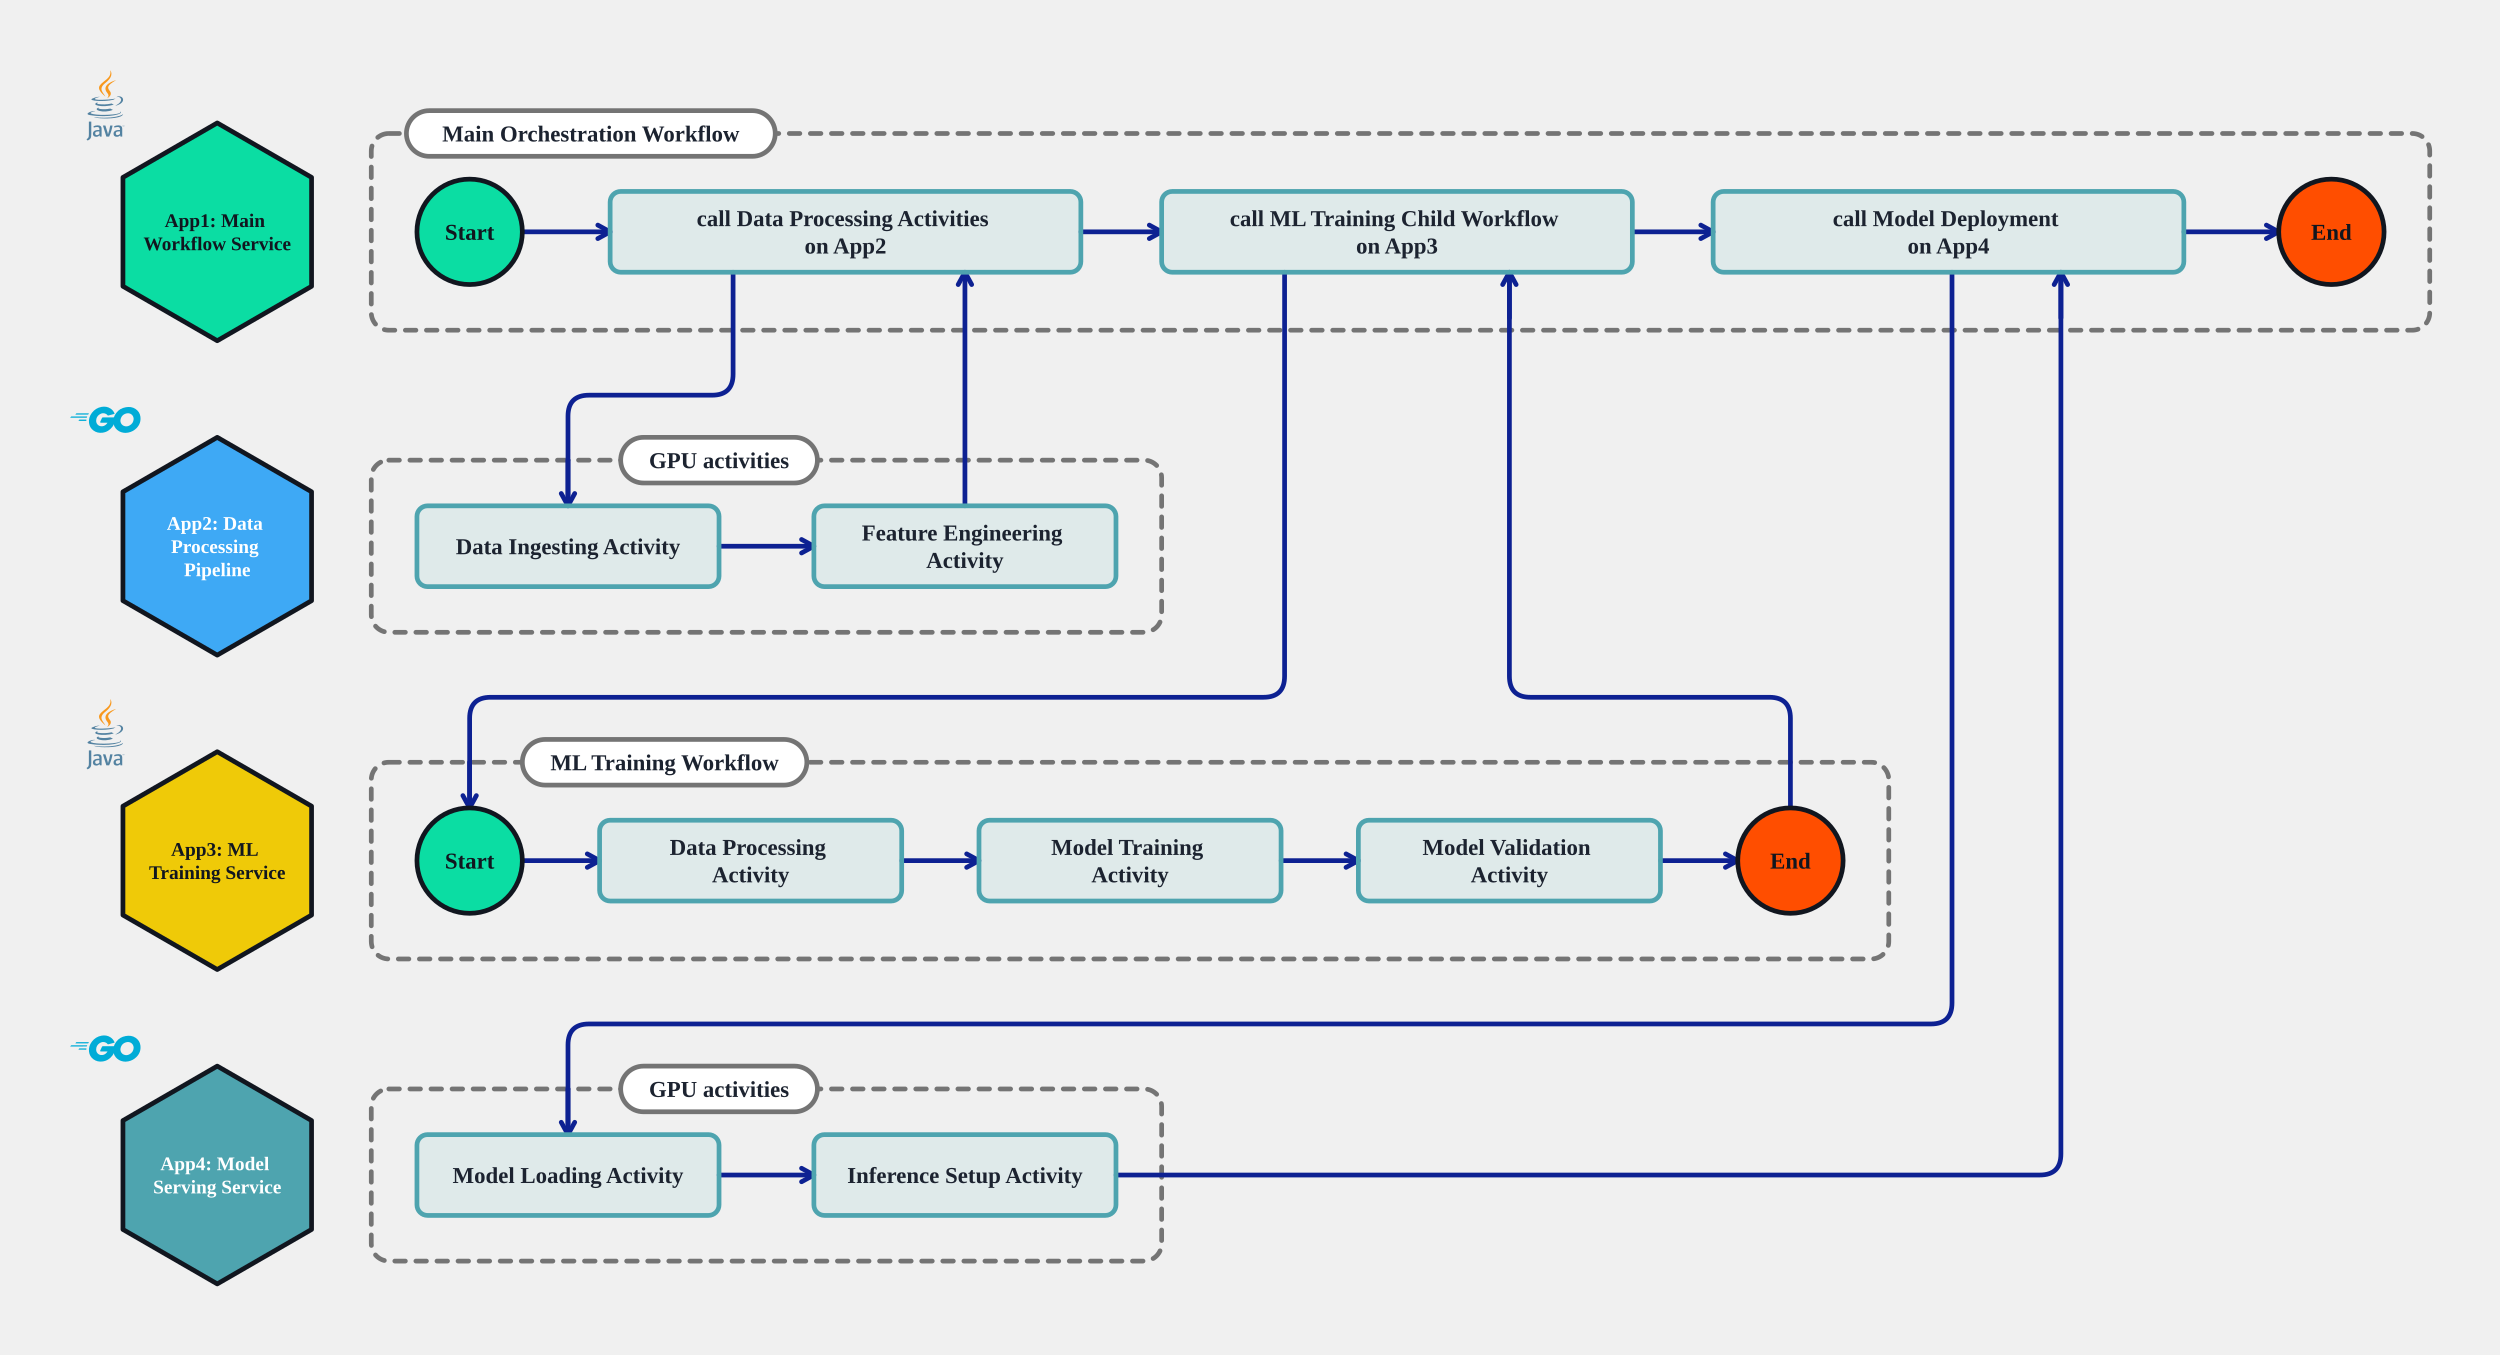
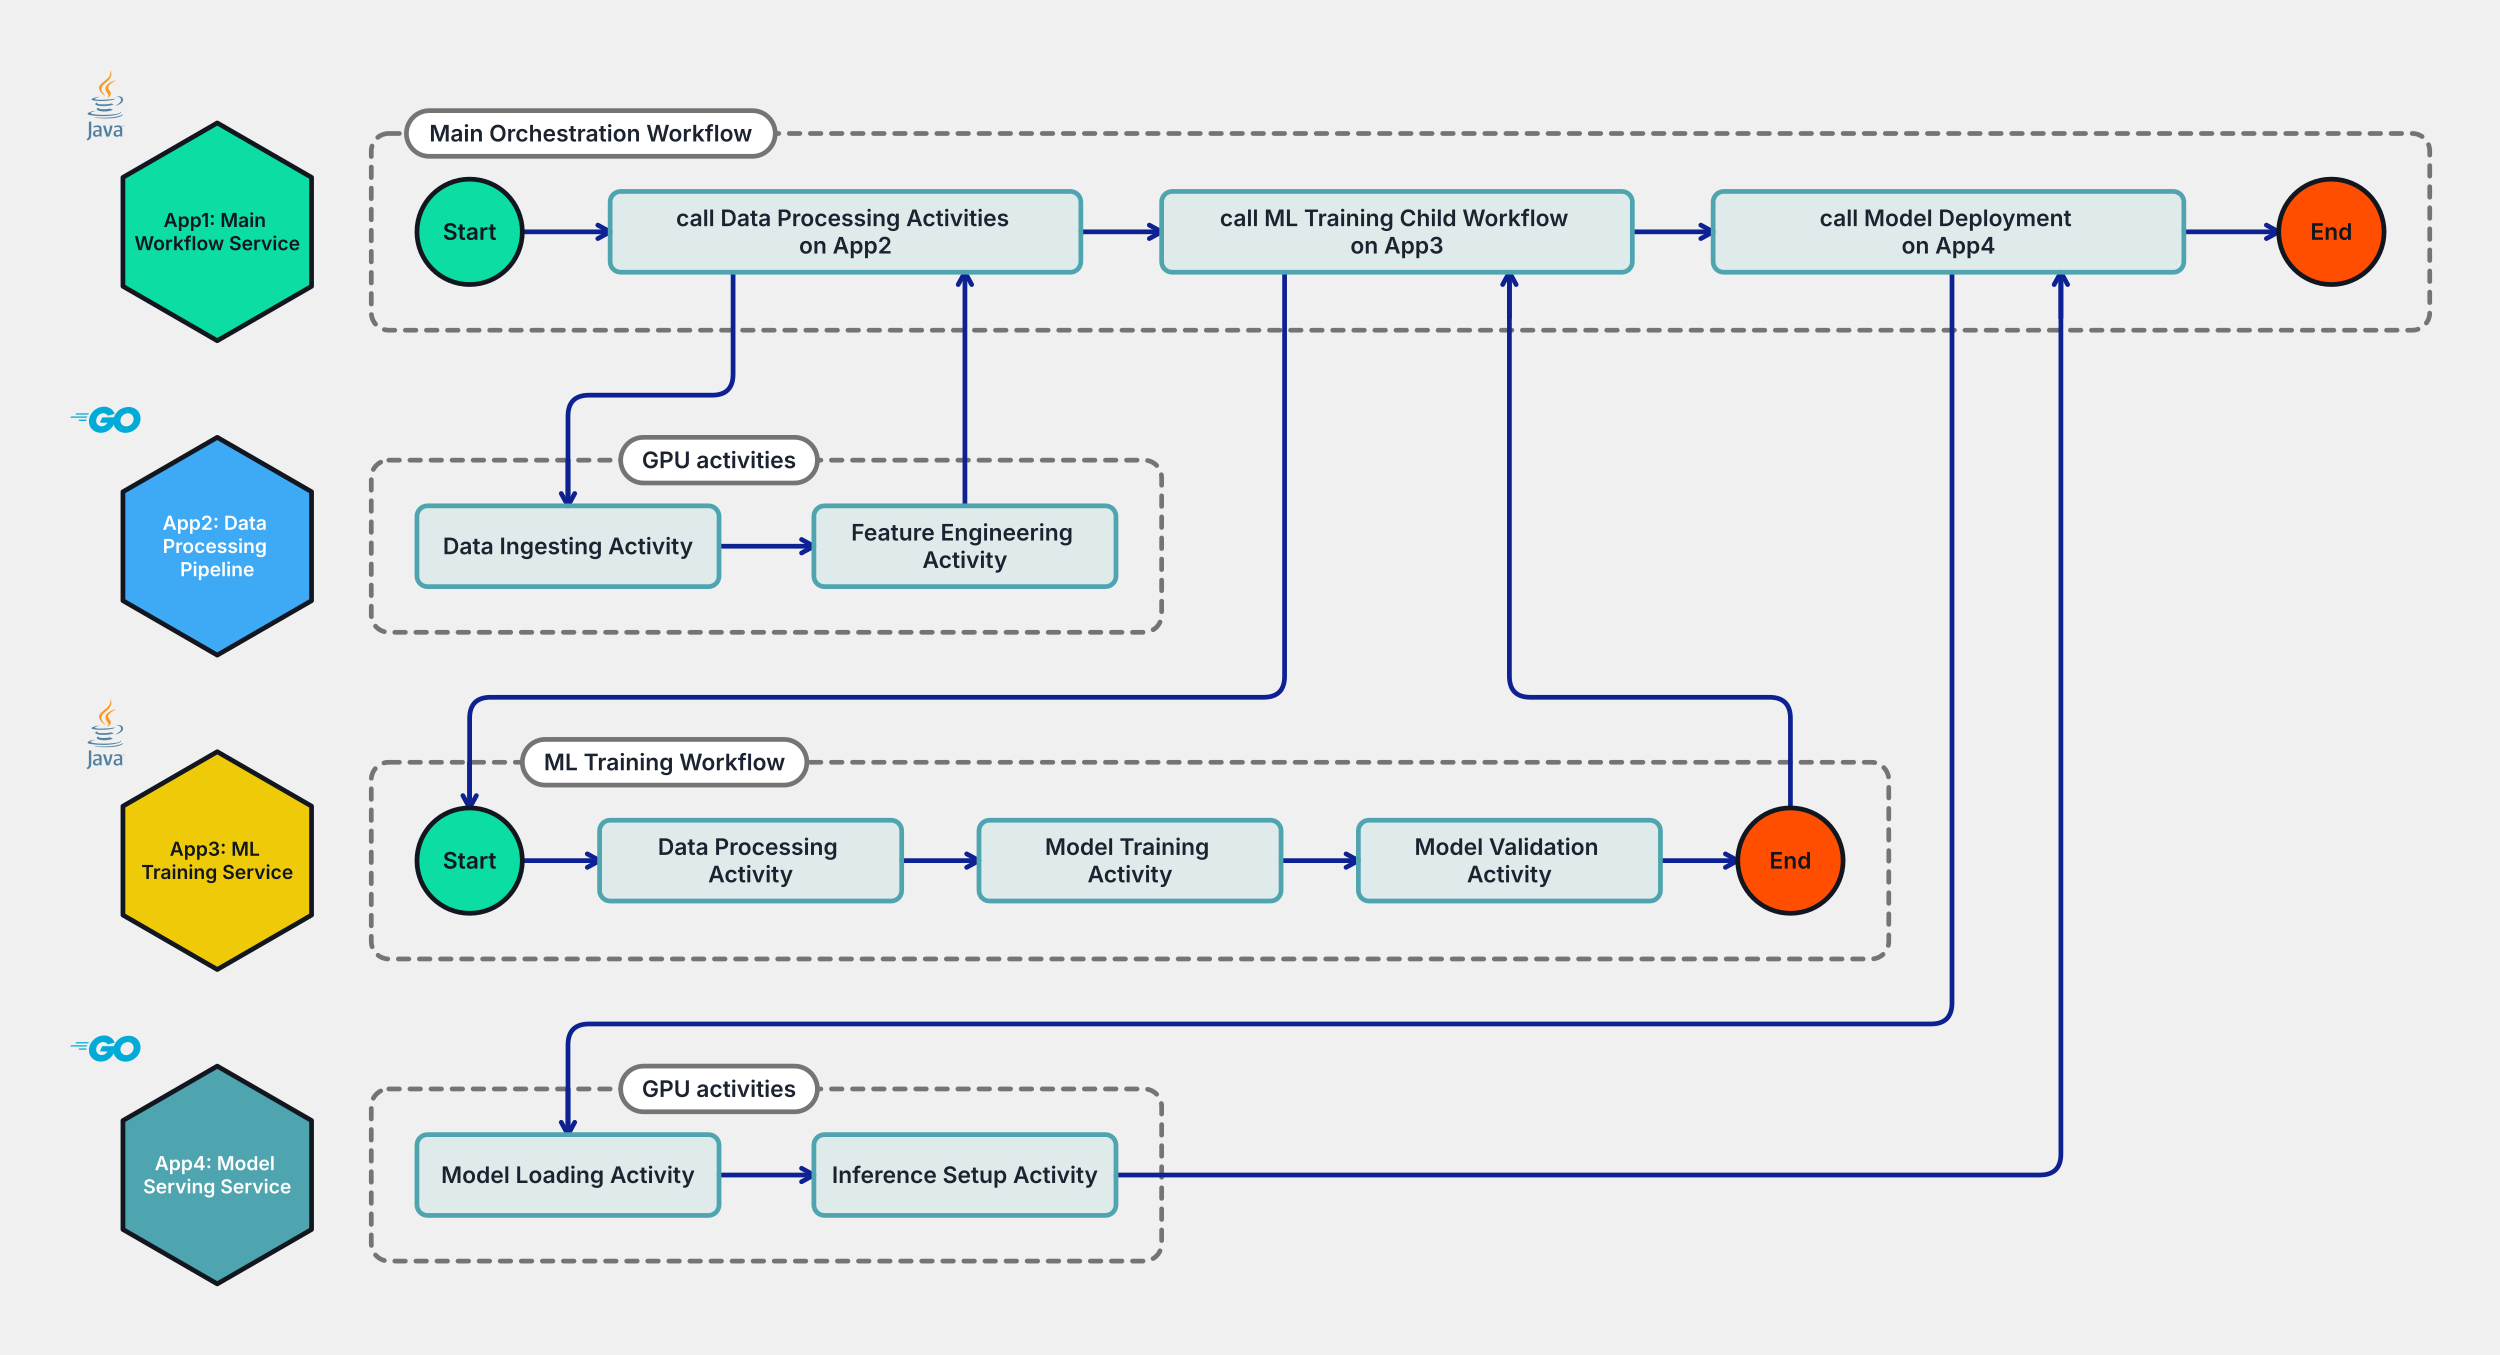
- <svg xmlns="http://www.w3.org/2000/svg" viewBox="0 0 1423.39 771" role="img" aria-labelledby="workflow-multi-app-complex-title workflow-multi-app-complex-desc">
+ <svg xmlns="http://www.w3.org/2000/svg" font-family="Inter, &quot;Segoe UI&quot;, Roboto, Helvetica, Arial, sans-serif" viewBox="0 0 1423.39 771" role="img" aria-labelledby="workflow-multi-app-complex-title workflow-multi-app-complex-desc">
  <g class="d-region">
    <rect class="d-panel" x="211.39" y="76" width="1172" height="112" rx="10" fill="none" stroke="#747474" stroke-width="2.69" stroke-linejoin="round" stroke-linecap="round" stroke-dasharray="6 6" />
    <g class="d-pill">
      <rect x="231.39" y="63" width="210" height="26" rx="13" fill="#ffffff" stroke="#747474" stroke-width="2.69" stroke-linejoin="round" stroke-linecap="round" />
      <text x="336.39" y="80.55" text-anchor="middle" font-size="13" font-weight="600" fill="#1c2330">Main Orchestration Workflow</text>
    </g>
  </g>
  <g class="d-region">
    <rect class="d-panel" x="211.39" y="262" width="450" height="98" rx="10" fill="none" stroke="#747474" stroke-width="2.69" stroke-linejoin="round" stroke-linecap="round" stroke-dasharray="6 6" />
    <g class="d-pill">
      <rect x="353.39" y="249" width="112" height="26" rx="13" fill="#ffffff" stroke="#747474" stroke-width="2.69" stroke-linejoin="round" stroke-linecap="round" />
      <text x="409.39" y="266.55" text-anchor="middle" font-size="13" font-weight="600" fill="#1c2330">GPU activities</text>
    </g>
  </g>
  <g class="d-region">
    <rect class="d-panel" x="211.39" y="434" width="864" height="112" rx="10" fill="none" stroke="#747474" stroke-width="2.69" stroke-linejoin="round" stroke-linecap="round" stroke-dasharray="6 6" />
    <g class="d-pill">
      <rect x="297.39" y="421" width="162" height="26" rx="13" fill="#ffffff" stroke="#747474" stroke-width="2.69" stroke-linejoin="round" stroke-linecap="round" />
      <text x="378.39" y="438.55" text-anchor="middle" font-size="13" font-weight="600" fill="#1c2330">ML Training Workflow</text>
    </g>
  </g>
  <g class="d-region">
    <rect class="d-panel" x="211.39" y="620" width="450" height="98" rx="10" fill="none" stroke="#747474" stroke-width="2.69" stroke-linejoin="round" stroke-linecap="round" stroke-dasharray="6 6" />
    <g class="d-pill">
      <rect x="353.39" y="607" width="112" height="26" rx="13" fill="#ffffff" stroke="#747474" stroke-width="2.69" stroke-linejoin="round" stroke-linecap="round" />
      <text x="409.39" y="624.55" text-anchor="middle" font-size="13" font-weight="600" fill="#1c2330">GPU activities</text>
    </g>
  </g>
  <g>
    <g class="d-arrow">
      <line x1="297.39" y1="132" x2="347.39" y2="132" stroke="#0D2192" stroke-width="2.69" stroke-linecap="round" stroke-linejoin="round" fill="none" />
      <polyline points="340.37,135.84 347.39,132 340.37,128.16" stroke="#0D2192" stroke-width="2.69" stroke-linecap="round" stroke-linejoin="round" fill="none" />
    </g>
    <g class="d-arrow">
      <line x1="615.39" y1="132" x2="661.39" y2="132" stroke="#0D2192" stroke-width="2.69" stroke-linecap="round" stroke-linejoin="round" fill="none" />
      <polyline points="654.37,135.84 661.39,132 654.37,128.16" stroke="#0D2192" stroke-width="2.69" stroke-linecap="round" stroke-linejoin="round" fill="none" />
    </g>
    <g class="d-arrow">
      <line x1="929.39" y1="132" x2="975.39" y2="132" stroke="#0D2192" stroke-width="2.69" stroke-linecap="round" stroke-linejoin="round" fill="none" />
      <polyline points="968.37,135.84 975.39,132 968.37,128.16" stroke="#0D2192" stroke-width="2.69" stroke-linecap="round" stroke-linejoin="round" fill="none" />
    </g>
    <g class="d-arrow">
      <line x1="1243.39" y1="132" x2="1297.39" y2="132" stroke="#0D2192" stroke-width="2.69" stroke-linecap="round" stroke-linejoin="round" fill="none" />
      <polyline points="1290.37,135.84 1297.39,132 1290.37,128.16" stroke="#0D2192" stroke-width="2.69" stroke-linecap="round" stroke-linejoin="round" fill="none" />
    </g>
  </g>
  <g>
    <g class="d-elbow-arrow">
      <path class="d-run" d="M417.39,155 L417.39,213 Q417.39,225 405.39,225 L335.39,225 Q323.39,225 323.39,237 L323.39,288" fill="none" stroke="#0D2192" stroke-width="2.69" stroke-linecap="round" />
      <g class="d-arrow">
        <line x1="323.39" y1="262" x2="323.39" y2="288" stroke="#0D2192" stroke-width="2.69" stroke-linecap="round" stroke-linejoin="round" fill="none" />
        <polyline points="319.55,280.98 323.39,288 327.22,280.98" stroke="#0D2192" stroke-width="2.69" stroke-linecap="round" stroke-linejoin="round" fill="none" />
      </g>
    </g>
    <g class="d-arrow">
      <line x1="549.39" y1="288" x2="549.39" y2="155" stroke="#0D2192" stroke-width="2.69" stroke-linecap="round" stroke-linejoin="round" fill="none" />
      <polyline points="553.22,162.02 549.39,155 545.55,162.02" stroke="#0D2192" stroke-width="2.69" stroke-linecap="round" stroke-linejoin="round" fill="none" />
    </g>
    <g class="d-arrow">
      <line x1="409.39" y1="311" x2="463.39" y2="311" stroke="#0D2192" stroke-width="2.69" stroke-linecap="round" stroke-linejoin="round" fill="none" />
      <polyline points="456.37,314.84 463.39,311 456.37,307.16" stroke="#0D2192" stroke-width="2.69" stroke-linecap="round" stroke-linejoin="round" fill="none" />
    </g>
  </g>
  <g>
    <g class="d-elbow-arrow">
      <path class="d-run" d="M731.39,155 L731.39,385 Q731.39,397 719.39,397 L279.39,397 Q267.39,397 267.39,409 L267.39,460" fill="none" stroke="#0D2192" stroke-width="2.69" stroke-linecap="round" />
      <g class="d-arrow">
        <line x1="267.39" y1="434" x2="267.39" y2="460" stroke="#0D2192" stroke-width="2.69" stroke-linecap="round" stroke-linejoin="round" fill="none" />
        <polyline points="263.55,452.98 267.39,460 271.22,452.98" stroke="#0D2192" stroke-width="2.69" stroke-linecap="round" stroke-linejoin="round" fill="none" />
      </g>
    </g>
    <g class="d-elbow-arrow">
      <path class="d-run" d="M1019.39,460 L1019.39,409 Q1019.39,397 1007.39,397 L871.39,397 Q859.39,397 859.39,385 L859.39,155" fill="none" stroke="#0D2192" stroke-width="2.69" stroke-linecap="round" />
      <g class="d-arrow">
        <line x1="859.39" y1="181" x2="859.39" y2="155" stroke="#0D2192" stroke-width="2.69" stroke-linecap="round" stroke-linejoin="round" fill="none" />
        <polyline points="863.22,162.02 859.39,155 855.55,162.02" stroke="#0D2192" stroke-width="2.69" stroke-linecap="round" stroke-linejoin="round" fill="none" />
      </g>
    </g>
    <g class="d-arrow">
      <line x1="297.39" y1="490" x2="341.39" y2="490" stroke="#0D2192" stroke-width="2.69" stroke-linecap="round" stroke-linejoin="round" fill="none" />
      <polyline points="334.37,493.84 341.39,490 334.37,486.16" stroke="#0D2192" stroke-width="2.69" stroke-linecap="round" stroke-linejoin="round" fill="none" />
    </g>
    <g class="d-arrow">
      <line x1="513.39" y1="490" x2="557.39" y2="490" stroke="#0D2192" stroke-width="2.69" stroke-linecap="round" stroke-linejoin="round" fill="none" />
      <polyline points="550.37,493.84 557.39,490 550.37,486.16" stroke="#0D2192" stroke-width="2.69" stroke-linecap="round" stroke-linejoin="round" fill="none" />
    </g>
    <g class="d-arrow">
      <line x1="729.39" y1="490" x2="773.39" y2="490" stroke="#0D2192" stroke-width="2.69" stroke-linecap="round" stroke-linejoin="round" fill="none" />
      <polyline points="766.37,493.84 773.39,490 766.37,486.16" stroke="#0D2192" stroke-width="2.69" stroke-linecap="round" stroke-linejoin="round" fill="none" />
    </g>
    <g class="d-arrow">
      <line x1="945.39" y1="490" x2="989.39" y2="490" stroke="#0D2192" stroke-width="2.69" stroke-linecap="round" stroke-linejoin="round" fill="none" />
      <polyline points="982.37,493.84 989.39,490 982.37,486.16" stroke="#0D2192" stroke-width="2.69" stroke-linecap="round" stroke-linejoin="round" fill="none" />
    </g>
  </g>
  <g>
    <g class="d-elbow-arrow">
      <path class="d-run" d="M1111.39,155 L1111.39,571 Q1111.39,583 1099.39,583 L335.39,583 Q323.39,583 323.39,595 L323.39,646" fill="none" stroke="#0D2192" stroke-width="2.69" stroke-linecap="round" />
      <g class="d-arrow">
        <line x1="323.39" y1="620" x2="323.39" y2="646" stroke="#0D2192" stroke-width="2.69" stroke-linecap="round" stroke-linejoin="round" fill="none" />
        <polyline points="319.55,638.98 323.39,646 327.22,638.98" stroke="#0D2192" stroke-width="2.69" stroke-linecap="round" stroke-linejoin="round" fill="none" />
      </g>
    </g>
    <g class="d-elbow-arrow">
      <path class="d-run" d="M635.39,669 L1161.39,669 Q1173.39,669 1173.39,657 L1173.39,155" fill="none" stroke="#0D2192" stroke-width="2.69" stroke-linecap="round" />
      <g class="d-arrow">
        <line x1="1173.39" y1="181" x2="1173.39" y2="155" stroke="#0D2192" stroke-width="2.69" stroke-linecap="round" stroke-linejoin="round" fill="none" />
        <polyline points="1177.22,162.02 1173.39,155 1169.55,162.02" stroke="#0D2192" stroke-width="2.69" stroke-linecap="round" stroke-linejoin="round" fill="none" />
      </g>
    </g>
    <g class="d-arrow">
      <line x1="409.39" y1="669" x2="463.39" y2="669" stroke="#0D2192" stroke-width="2.69" stroke-linecap="round" stroke-linejoin="round" fill="none" />
      <polyline points="456.37,672.84 463.39,669 456.37,665.16" stroke="#0D2192" stroke-width="2.69" stroke-linecap="round" stroke-linejoin="round" fill="none" />
    </g>
  </g>
  <g>
    <g class="d-box">
      <rect x="347.39" y="109" width="268" height="46" rx="6" fill="#D3E6E6" fill-opacity="0.6" stroke="#4EA4AF" stroke-width="2.69" stroke-linejoin="round" stroke-linecap="round" />
      <text x="481.39" y="128.75" text-anchor="middle" font-size="13" font-weight="600" fill="#1c2330">
        <tspan x="481.39">call Data Processing Activities</tspan>
        <tspan x="481.39" dy="15.6">on App2</tspan>
      </text>
    </g>
    <g class="d-box">
      <rect x="661.39" y="109" width="268" height="46" rx="6" fill="#D3E6E6" fill-opacity="0.6" stroke="#4EA4AF" stroke-width="2.69" stroke-linejoin="round" stroke-linecap="round" />
      <text x="795.39" y="128.75" text-anchor="middle" font-size="13" font-weight="600" fill="#1c2330">
        <tspan x="795.39">call ML Training Child Workflow</tspan>
        <tspan x="795.39" dy="15.6">on App3</tspan>
      </text>
    </g>
    <g class="d-box">
      <rect x="975.39" y="109" width="268" height="46" rx="6" fill="#D3E6E6" fill-opacity="0.6" stroke="#4EA4AF" stroke-width="2.69" stroke-linejoin="round" stroke-linecap="round" />
      <text x="1109.39" y="128.75" text-anchor="middle" font-size="13" font-weight="600" fill="#1c2330">
        <tspan x="1109.39">call Model Deployment</tspan>
        <tspan x="1109.39" dy="15.6">on App4</tspan>
      </text>
    </g>
  </g>
  <g class="d-box">
    <rect x="237.39" y="288" width="172" height="46" rx="6" fill="#D3E6E6" fill-opacity="0.6" stroke="#4EA4AF" stroke-width="2.69" stroke-linejoin="round" stroke-linecap="round" />
    <text x="323.39" y="315.55" text-anchor="middle" font-size="13" font-weight="600" fill="#1c2330">Data Ingesting Activity</text>
  </g>
  <g class="d-box">
    <rect x="463.39" y="288" width="172" height="46" rx="6" fill="#D3E6E6" fill-opacity="0.6" stroke="#4EA4AF" stroke-width="2.69" stroke-linejoin="round" stroke-linecap="round" />
    <text x="549.39" y="307.75" text-anchor="middle" font-size="13" font-weight="600" fill="#1c2330">
      <tspan x="549.39">Feature Engineering</tspan>
      <tspan x="549.39" dy="15.6">Activity</tspan>
    </text>
  </g>
  <g class="d-box">
    <rect x="341.39" y="467" width="172" height="46" rx="6" fill="#D3E6E6" fill-opacity="0.6" stroke="#4EA4AF" stroke-width="2.69" stroke-linejoin="round" stroke-linecap="round" />
    <text x="427.39" y="486.75" text-anchor="middle" font-size="13" font-weight="600" fill="#1c2330">
      <tspan x="427.39">Data Processing</tspan>
      <tspan x="427.39" dy="15.6">Activity</tspan>
    </text>
  </g>
  <g class="d-box">
    <rect x="557.39" y="467" width="172" height="46" rx="6" fill="#D3E6E6" fill-opacity="0.6" stroke="#4EA4AF" stroke-width="2.69" stroke-linejoin="round" stroke-linecap="round" />
    <text x="643.39" y="486.75" text-anchor="middle" font-size="13" font-weight="600" fill="#1c2330">
      <tspan x="643.39">Model Training</tspan>
      <tspan x="643.39" dy="15.6">Activity</tspan>
    </text>
  </g>
  <g class="d-box">
    <rect x="773.39" y="467" width="172" height="46" rx="6" fill="#D3E6E6" fill-opacity="0.6" stroke="#4EA4AF" stroke-width="2.69" stroke-linejoin="round" stroke-linecap="round" />
    <text x="859.39" y="486.75" text-anchor="middle" font-size="13" font-weight="600" fill="#1c2330">
      <tspan x="859.39">Model Validation</tspan>
      <tspan x="859.39" dy="15.6">Activity</tspan>
    </text>
  </g>
  <g class="d-box">
    <rect x="237.39" y="646" width="172" height="46" rx="6" fill="#D3E6E6" fill-opacity="0.6" stroke="#4EA4AF" stroke-width="2.69" stroke-linejoin="round" stroke-linecap="round" />
    <text x="323.39" y="673.55" text-anchor="middle" font-size="13" font-weight="600" fill="#1c2330">Model Loading Activity</text>
  </g>
  <g class="d-box">
    <rect x="463.39" y="646" width="172" height="46" rx="6" fill="#D3E6E6" fill-opacity="0.6" stroke="#4EA4AF" stroke-width="2.69" stroke-linejoin="round" stroke-linecap="round" />
    <text x="549.39" y="673.55" text-anchor="middle" font-size="13" font-weight="600" fill="#1c2330">Inference Setup Activity</text>
  </g>
  <g>
    <g class="d-node">
      <circle cx="267.39" cy="132" r="30" fill="#0bdda3" stroke="#11161f" stroke-width="2.69" stroke-linejoin="round" stroke-linecap="round" />
      <g class="d-on-fill">
        <text x="267.39" y="136.55" text-anchor="middle" font-size="13" font-weight="600" fill="#11161f">Start</text>
      </g>
    </g>
    <g class="d-node">
      <circle cx="1327.39" cy="132" r="30" fill="#ff4e00" stroke="#11161f" stroke-width="2.69" stroke-linejoin="round" stroke-linecap="round" />
      <g class="d-on-fill">
        <text x="1327.39" y="136.55" text-anchor="middle" font-size="13" font-weight="600" fill="#11161f">End</text>
      </g>
    </g>
    <g class="d-node">
      <circle cx="267.39" cy="490" r="30" fill="#0bdda3" stroke="#11161f" stroke-width="2.69" stroke-linejoin="round" stroke-linecap="round" />
      <g class="d-on-fill">
        <text x="267.39" y="494.55" text-anchor="middle" font-size="13" font-weight="600" fill="#11161f">Start</text>
      </g>
    </g>
    <g class="d-node">
      <circle cx="1019.39" cy="490" r="30" fill="#ff4e00" stroke="#11161f" stroke-width="2.69" stroke-linejoin="round" stroke-linecap="round" />
      <g class="d-on-fill">
        <text x="1019.39" y="494.55" text-anchor="middle" font-size="13" font-weight="600" fill="#11161f">End</text>
      </g>
    </g>
  </g>
  <g>
    <g>
      <g class="d-icon-group">
        <g class="d-icon" data-mark="java" transform="translate(48.764 39.6747) scale(0.074)">
          <path style="fill:#5382A1;" d="M285.104,430.945h-2.038v-1.14h5.486v1.14h-2.024v5.688h-1.424V430.945z M296.046,431.242h-0.032   l-2.019,5.392h-0.924l-2.006-5.392h-0.025v5.392h-1.342v-6.828h1.975l1.86,4.835l1.854-4.835h1.968v6.828h-1.31V431.242z" />
          <path style="fill:#5382A1;" d="M102.681,291.324c0,0-14.178,8.245,10.09,11.035c29.4,3.354,44.426,2.873,76.825-3.259   c0,0,8.518,5.341,20.414,9.967C137.38,340.195,45.634,307.264,102.681,291.324" />
          <path style="fill:#5382A1;" d="M93.806,250.704c0,0-15.902,11.771,8.384,14.283c31.406,3.24,56.208,3.505,99.125-4.759   c0,0,5.936,6.018,15.27,9.309C128.771,295.215,30.962,271.562,93.806,250.704" />
          <path style="fill:#F8981D;" d="M168.625,181.799c17.896,20.604-4.702,39.145-4.702,39.145s45.441-23.458,24.572-52.833   c-19.491-27.394-34.438-41.005,46.479-87.934C234.974,80.177,107.961,111.899,168.625,181.799" />
          <path style="fill:#5382A1;" d="M264.684,321.369c0,0,10.492,8.645-11.555,15.333c-41.923,12.7-174.488,16.535-211.314,0.506   c-13.238-5.759,11.587-13.751,19.396-15.428c8.144-1.766,12.798-1.437,12.798-1.437c-14.722-10.371-95.157,20.364-40.857,29.166   C181.236,373.524,303.095,338.695,264.684,321.369" />
          <path style="fill:#5382A1;" d="M109.499,208.617c0,0-67.431,16.016-23.879,21.832c18.389,2.462,55.047,1.905,89.193-0.956   c27.906-2.354,55.927-7.359,55.927-7.359s-9.84,4.214-16.959,9.075c-68.475,18.009-200.756,9.631-162.674-8.79   C83.313,206.851,109.499,208.617,109.499,208.617" />
          <path style="fill:#5382A1;" d="M230.462,276.231c69.608-36.171,37.424-70.931,14.96-66.248c-5.506,1.146-7.961,2.139-7.961,2.139   s2.044-3.202,5.948-4.588c44.441-15.624,78.619,46.081-14.346,70.52C229.063,278.055,230.14,277.092,230.462,276.231" />
          <path style="fill:#F8981D;" d="M188.495,4.399c0,0,38.55,38.563-36.563,97.862c-60.233,47.568-13.735,74.69-0.025,105.678   c-35.159-31.722-60.961-59.647-43.651-85.637C133.663,84.151,204.049,65.654,188.495,4.399" />
          <path style="fill:#5382A1;" d="M116.339,374.246c66.815,4.277,169.417-2.373,171.847-33.988c0,0-4.671,11.985-55.219,21.503   c-57.028,10.732-127.364,9.479-169.081,2.601C63.887,364.361,72.426,371.43,116.339,374.246" />
          <path style="fill:#5382A1;" d="M105.389,495.048c-6.303,5.467-12.96,8.536-18.934,8.536c-8.527,0-13.134-5.113-13.134-13.314   c0-8.871,4.936-15.357,24.739-15.357h7.328V495.048 M122.781,514.671v-60.742c0-15.517-8.85-25.756-30.188-25.756   c-12.457,0-23.369,3.076-32.238,6.999l2.56,10.752c6.983-2.563,16.022-4.949,24.894-4.949c12.292,0,17.58,4.949,17.58,15.181v7.677   h-6.135c-29.865,0-43.337,11.593-43.337,28.994c0,15.017,8.878,23.553,25.594,23.553c10.745,0,18.766-4.436,26.264-10.928   l1.361,9.22H122.781z" />
          <path style="fill:#5382A1;" d="M180.825,514.671h-21.692l-26.106-84.96h18.943l16.199,52.2l3.601,15.699   c8.195-22.698,13.991-45.726,16.89-67.899h18.427C202.15,457.688,193.266,488.396,180.825,514.671" />
          <path style="fill:#5382A1;" d="M264.038,495.048c-6.315,5.467-12.984,8.536-18.958,8.536c-8.512,0-13.131-5.113-13.131-13.314   c0-8.871,4.948-15.357,24.749-15.357h7.34V495.048 M281.428,514.671v-60.742c0-15.517-8.872-25.756-30.185-25.756   c-12.466,0-23.382,3.076-32.247,6.999l2.556,10.752c6.986-2.563,16.042-4.949,24.907-4.949c12.283,0,17.579,4.949,17.579,15.181   v7.677h-6.145c-29.874,0-43.34,11.593-43.34,28.994c0,15.017,8.871,23.553,25.584,23.553c10.751,0,18.769-4.436,26.28-10.928   l1.366,9.22H281.428z" />
          <path style="fill:#5382A1;" d="M36.847,529.099c-4.958,7.239-12.966,12.966-21.733,16.206l-8.587-10.105   c6.673-3.424,12.396-8.954,15.055-14.105c2.3-4.581,3.252-10.485,3.252-24.604v-96.995h18.478v95.666   C43.311,514.038,41.802,521.663,36.847,529.099" />
        </g>
      </g>
      <g class="d-hex d-hex-solid">
        <polygon points="123.69,70 177.39,101 177.39,163 123.69,194 70,163 70,101" fill="#0bdda3" stroke="#11161f" stroke-width="2.69" stroke-linejoin="round" stroke-linecap="round" />
        <text x="123.69" y="129.25" text-anchor="middle" font-size="11" font-weight="600" fill="#11161f">
          <tspan x="123.69">App1: Main</tspan>
          <tspan x="123.69" dy="13.2">Workflow Service</tspan>
        </text>
      </g>
    </g>
    <g>
      <g class="d-icon-group">
        <g class="d-icon" data-mark="go" transform="translate(40 231.5345) scale(0.1948)">
          <style type="text/css">.ic-workflow-multi-app-complex-go-60-239-st0{fill:#00ACD7;}
</style>
          <g>
            <g>
              <g>
                <g>
                  <path class="ic-workflow-multi-app-complex-go-60-239-st0" d="M15.5,23.2c-0.4,0-0.5-0.2-0.3-0.5l2.1-2.7c0.2-0.3,0.7-0.5,1.1-0.5h35.7c0.4,0,0.5,0.3,0.3,0.6l-1.7,2.6      c-0.2,0.3-0.7,0.6-1,0.6L15.5,23.2z" />
                </g>
              </g>
            </g>
            <g>
              <g>
                <g>
                  <path class="ic-workflow-multi-app-complex-go-60-239-st0" d="M0.4,32.4c-0.4,0-0.5-0.2-0.3-0.5l2.1-2.7c0.2-0.3,0.7-0.5,1.1-0.5h45.6c0.4,0,0.6,0.3,0.5,0.6l-0.8,2.4      c-0.1,0.4-0.5,0.6-0.9,0.6L0.4,32.4z" />
                </g>
              </g>
            </g>
            <g>
              <g>
                <g>
                  <path class="ic-workflow-multi-app-complex-go-60-239-st0" d="M24.6,41.6c-0.4,0-0.5-0.3-0.3-0.6l1.4-2.5c0.2-0.3,0.6-0.6,1-0.6h20c0.4,0,0.6,0.3,0.6,0.7L47.1,41      c0,0.4-0.4,0.7-0.7,0.7L24.6,41.6z" />
                </g>
              </g>
            </g>
            <g>
              <g id="ic-workflow-multi-app-complex-go-60-239-CXHf1q_3_">
                <g>
                  <g>
                    <path class="ic-workflow-multi-app-complex-go-60-239-st0" d="M128.4,21.4c-6.3,1.6-10.6,2.8-16.8,4.4c-1.5,0.4-1.6,0.5-2.9-1c-1.5-1.7-2.6-2.8-4.7-3.8       c-6.3-3.1-12.4-2.2-18.1,1.5c-6.8,4.4-10.3,10.9-10.2,19c0.1,8,5.6,14.6,13.5,15.7c6.8,0.9,12.5-1.5,17-6.6       c0.9-1.1,1.7-2.3,2.7-3.7c-3.6,0-8.1,0-19.3,0c-2.1,0-2.6-1.3-1.9-3c1.3-3.1,3.7-8.3,5.1-10.9c0.3-0.6,1-1.6,2.5-1.6       c5.1,0,23.9,0,36.4,0c-0.2,2.7-0.2,5.4-0.6,8.1c-1.1,7.2-3.8,13.8-8.2,19.6c-7.2,9.5-16.6,15.4-28.5,17       c-9.8,1.3-18.9-0.6-26.9-6.6c-7.4-5.6-11.6-13-12.7-22.2c-1.3-10.9,1.9-20.7,8.5-29.3c7.1-9.3,16.5-15.2,28-17.3       c9.4-1.7,18.4-0.6,26.5,4.9c5.3,3.5,9.1,8.3,11.6,14.1C130,20.6,129.6,21.1,128.4,21.4z" />
                  </g>
                  <g>
                    <path class="ic-workflow-multi-app-complex-go-60-239-st0" d="M161.5,76.7c-9.1-0.2-17.4-2.8-24.4-8.8c-5.9-5.1-9.6-11.6-10.8-19.3c-1.8-11.3,1.3-21.3,8.1-30.2       c7.3-9.6,16.1-14.6,28-16.7c10.2-1.8,19.8-0.8,28.5,5.1c7.9,5.4,12.8,12.7,14.1,22.3c1.7,13.5-2.2,24.5-11.5,33.9       c-6.6,6.7-14.7,10.9-24,12.8C166.8,76.3,164.1,76.4,161.5,76.7z M185.3,36.3c-0.1-1.3-0.1-2.3-0.3-3.3       c-1.8-9.9-10.9-15.5-20.4-13.3c-9.3,2.1-15.3,8-17.5,17.4c-1.8,7.8,2,15.7,9.2,18.9c5.5,2.4,11,2.1,16.3-0.6       C180.5,51.3,184.8,44.9,185.3,36.3z" />
                  </g>
                </g>
              </g>
            </g>
          </g>
        </g>
      </g>
      <g class="d-hex d-hex-solid">
        <polygon points="123.69,249 177.39,280 177.39,342 123.69,373 70,342 70,280" fill="#3ea9f5" stroke="#11161f" stroke-width="2.69" stroke-linejoin="round" stroke-linecap="round" />
        <text x="123.69" y="301.65" text-anchor="middle" font-size="11" font-weight="600" fill="#ffffff">
          <tspan x="123.69">App2: Data</tspan>
          <tspan x="123.69" dy="13.2">Processing</tspan>
          <tspan x="123.69" dy="13.2">Pipeline</tspan>
        </text>
      </g>
    </g>
    <g>
      <g class="d-icon-group">
        <g class="d-icon" data-mark="java" transform="translate(48.764 397.6747) scale(0.074)">
          <path style="fill:#5382A1;" d="M285.104,430.945h-2.038v-1.14h5.486v1.14h-2.024v5.688h-1.424V430.945z M296.046,431.242h-0.032   l-2.019,5.392h-0.924l-2.006-5.392h-0.025v5.392h-1.342v-6.828h1.975l1.86,4.835l1.854-4.835h1.968v6.828h-1.31V431.242z" />
          <path style="fill:#5382A1;" d="M102.681,291.324c0,0-14.178,8.245,10.09,11.035c29.4,3.354,44.426,2.873,76.825-3.259   c0,0,8.518,5.341,20.414,9.967C137.38,340.195,45.634,307.264,102.681,291.324" />
          <path style="fill:#5382A1;" d="M93.806,250.704c0,0-15.902,11.771,8.384,14.283c31.406,3.24,56.208,3.505,99.125-4.759   c0,0,5.936,6.018,15.27,9.309C128.771,295.215,30.962,271.562,93.806,250.704" />
          <path style="fill:#F8981D;" d="M168.625,181.799c17.896,20.604-4.702,39.145-4.702,39.145s45.441-23.458,24.572-52.833   c-19.491-27.394-34.438-41.005,46.479-87.934C234.974,80.177,107.961,111.899,168.625,181.799" />
          <path style="fill:#5382A1;" d="M264.684,321.369c0,0,10.492,8.645-11.555,15.333c-41.923,12.7-174.488,16.535-211.314,0.506   c-13.238-5.759,11.587-13.751,19.396-15.428c8.144-1.766,12.798-1.437,12.798-1.437c-14.722-10.371-95.157,20.364-40.857,29.166   C181.236,373.524,303.095,338.695,264.684,321.369" />
          <path style="fill:#5382A1;" d="M109.499,208.617c0,0-67.431,16.016-23.879,21.832c18.389,2.462,55.047,1.905,89.193-0.956   c27.906-2.354,55.927-7.359,55.927-7.359s-9.84,4.214-16.959,9.075c-68.475,18.009-200.756,9.631-162.674-8.79   C83.313,206.851,109.499,208.617,109.499,208.617" />
          <path style="fill:#5382A1;" d="M230.462,276.231c69.608-36.171,37.424-70.931,14.96-66.248c-5.506,1.146-7.961,2.139-7.961,2.139   s2.044-3.202,5.948-4.588c44.441-15.624,78.619,46.081-14.346,70.52C229.063,278.055,230.14,277.092,230.462,276.231" />
          <path style="fill:#F8981D;" d="M188.495,4.399c0,0,38.55,38.563-36.563,97.862c-60.233,47.568-13.735,74.69-0.025,105.678   c-35.159-31.722-60.961-59.647-43.651-85.637C133.663,84.151,204.049,65.654,188.495,4.399" />
          <path style="fill:#5382A1;" d="M116.339,374.246c66.815,4.277,169.417-2.373,171.847-33.988c0,0-4.671,11.985-55.219,21.503   c-57.028,10.732-127.364,9.479-169.081,2.601C63.887,364.361,72.426,371.43,116.339,374.246" />
          <path style="fill:#5382A1;" d="M105.389,495.048c-6.303,5.467-12.96,8.536-18.934,8.536c-8.527,0-13.134-5.113-13.134-13.314   c0-8.871,4.936-15.357,24.739-15.357h7.328V495.048 M122.781,514.671v-60.742c0-15.517-8.85-25.756-30.188-25.756   c-12.457,0-23.369,3.076-32.238,6.999l2.56,10.752c6.983-2.563,16.022-4.949,24.894-4.949c12.292,0,17.58,4.949,17.58,15.181v7.677   h-6.135c-29.865,0-43.337,11.593-43.337,28.994c0,15.017,8.878,23.553,25.594,23.553c10.745,0,18.766-4.436,26.264-10.928   l1.361,9.22H122.781z" />
          <path style="fill:#5382A1;" d="M180.825,514.671h-21.692l-26.106-84.96h18.943l16.199,52.2l3.601,15.699   c8.195-22.698,13.991-45.726,16.89-67.899h18.427C202.15,457.688,193.266,488.396,180.825,514.671" />
          <path style="fill:#5382A1;" d="M264.038,495.048c-6.315,5.467-12.984,8.536-18.958,8.536c-8.512,0-13.131-5.113-13.131-13.314   c0-8.871,4.948-15.357,24.749-15.357h7.34V495.048 M281.428,514.671v-60.742c0-15.517-8.872-25.756-30.185-25.756   c-12.466,0-23.382,3.076-32.247,6.999l2.556,10.752c6.986-2.563,16.042-4.949,24.907-4.949c12.283,0,17.579,4.949,17.579,15.181   v7.677h-6.145c-29.874,0-43.34,11.593-43.34,28.994c0,15.017,8.871,23.553,25.584,23.553c10.751,0,18.769-4.436,26.28-10.928   l1.366,9.22H281.428z" />
          <path style="fill:#5382A1;" d="M36.847,529.099c-4.958,7.239-12.966,12.966-21.733,16.206l-8.587-10.105   c6.673-3.424,12.396-8.954,15.055-14.105c2.3-4.581,3.252-10.485,3.252-24.604v-96.995h18.478v95.666   C43.311,514.038,41.802,521.663,36.847,529.099" />
        </g>
      </g>
      <g class="d-hex d-hex-solid">
        <polygon points="123.69,428 177.39,459 177.39,521 123.69,552 70,521 70,459" fill="#efca08" stroke="#11161f" stroke-width="2.69" stroke-linejoin="round" stroke-linecap="round" />
        <text x="123.69" y="487.25" text-anchor="middle" font-size="11" font-weight="600" fill="#11161f">
          <tspan x="123.69">App3: ML</tspan>
          <tspan x="123.69" dy="13.2">Training Service</tspan>
        </text>
      </g>
    </g>
    <g>
      <g class="d-icon-group">
        <g class="d-icon" data-mark="go" transform="translate(40 589.5345) scale(0.1948)">
          <style type="text/css">.ic-workflow-multi-app-complex-go-60-597-st0{fill:#00ACD7;}
</style>
          <g>
            <g>
              <g>
                <g>
                  <path class="ic-workflow-multi-app-complex-go-60-597-st0" d="M15.5,23.2c-0.4,0-0.5-0.2-0.3-0.5l2.1-2.7c0.2-0.3,0.7-0.5,1.1-0.5h35.7c0.4,0,0.5,0.3,0.3,0.6l-1.7,2.6      c-0.2,0.3-0.7,0.6-1,0.6L15.5,23.2z" />
                </g>
              </g>
            </g>
            <g>
              <g>
                <g>
                  <path class="ic-workflow-multi-app-complex-go-60-597-st0" d="M0.4,32.4c-0.4,0-0.5-0.2-0.3-0.5l2.1-2.7c0.2-0.3,0.7-0.5,1.1-0.5h45.6c0.4,0,0.6,0.3,0.5,0.6l-0.8,2.4      c-0.1,0.4-0.5,0.6-0.9,0.6L0.4,32.4z" />
                </g>
              </g>
            </g>
            <g>
              <g>
                <g>
                  <path class="ic-workflow-multi-app-complex-go-60-597-st0" d="M24.6,41.6c-0.4,0-0.5-0.3-0.3-0.6l1.4-2.5c0.2-0.3,0.6-0.6,1-0.6h20c0.4,0,0.6,0.3,0.6,0.7L47.1,41      c0,0.4-0.4,0.7-0.7,0.7L24.6,41.6z" />
                </g>
              </g>
            </g>
            <g>
              <g id="ic-workflow-multi-app-complex-go-60-597-CXHf1q_3_">
                <g>
                  <g>
                    <path class="ic-workflow-multi-app-complex-go-60-597-st0" d="M128.4,21.4c-6.3,1.6-10.6,2.8-16.8,4.4c-1.5,0.4-1.6,0.5-2.9-1c-1.5-1.7-2.6-2.8-4.7-3.8       c-6.3-3.1-12.4-2.2-18.1,1.5c-6.8,4.4-10.3,10.9-10.2,19c0.1,8,5.6,14.6,13.5,15.7c6.8,0.9,12.5-1.5,17-6.6       c0.9-1.1,1.7-2.3,2.7-3.7c-3.6,0-8.1,0-19.3,0c-2.1,0-2.6-1.3-1.9-3c1.3-3.1,3.7-8.3,5.1-10.9c0.3-0.6,1-1.6,2.5-1.6       c5.1,0,23.9,0,36.4,0c-0.2,2.7-0.2,5.4-0.6,8.1c-1.1,7.2-3.8,13.8-8.2,19.6c-7.2,9.5-16.6,15.4-28.5,17       c-9.8,1.3-18.9-0.6-26.9-6.6c-7.4-5.6-11.6-13-12.7-22.2c-1.3-10.9,1.9-20.7,8.5-29.3c7.1-9.3,16.5-15.2,28-17.3       c9.4-1.7,18.4-0.6,26.5,4.9c5.3,3.5,9.1,8.3,11.6,14.1C130,20.6,129.6,21.1,128.4,21.4z" />
                  </g>
                  <g>
                    <path class="ic-workflow-multi-app-complex-go-60-597-st0" d="M161.5,76.7c-9.1-0.2-17.4-2.8-24.4-8.8c-5.9-5.1-9.6-11.6-10.8-19.3c-1.8-11.3,1.3-21.3,8.1-30.2       c7.3-9.6,16.1-14.6,28-16.7c10.2-1.8,19.8-0.8,28.5,5.1c7.9,5.4,12.8,12.7,14.1,22.3c1.7,13.5-2.2,24.5-11.5,33.9       c-6.6,6.7-14.7,10.9-24,12.8C166.8,76.3,164.1,76.4,161.5,76.7z M185.3,36.3c-0.1-1.3-0.1-2.3-0.3-3.3       c-1.8-9.9-10.9-15.5-20.4-13.3c-9.3,2.1-15.3,8-17.5,17.4c-1.8,7.8,2,15.7,9.2,18.9c5.5,2.4,11,2.1,16.3-0.6       C180.5,51.3,184.8,44.9,185.3,36.3z" />
                  </g>
                </g>
              </g>
            </g>
          </g>
        </g>
      </g>
      <g class="d-hex d-hex-solid">
        <polygon points="123.69,607 177.39,638 177.39,700 123.69,731 70,700 70,638" fill="#4ea4af" stroke="#11161f" stroke-width="2.69" stroke-linejoin="round" stroke-linecap="round" />
        <text x="123.69" y="666.25" text-anchor="middle" font-size="11" font-weight="600" fill="#ffffff">
          <tspan x="123.69">App4: Model</tspan>
          <tspan x="123.69" dy="13.2">Serving Service</tspan>
        </text>
      </g>
    </g>
  </g>
</svg>
